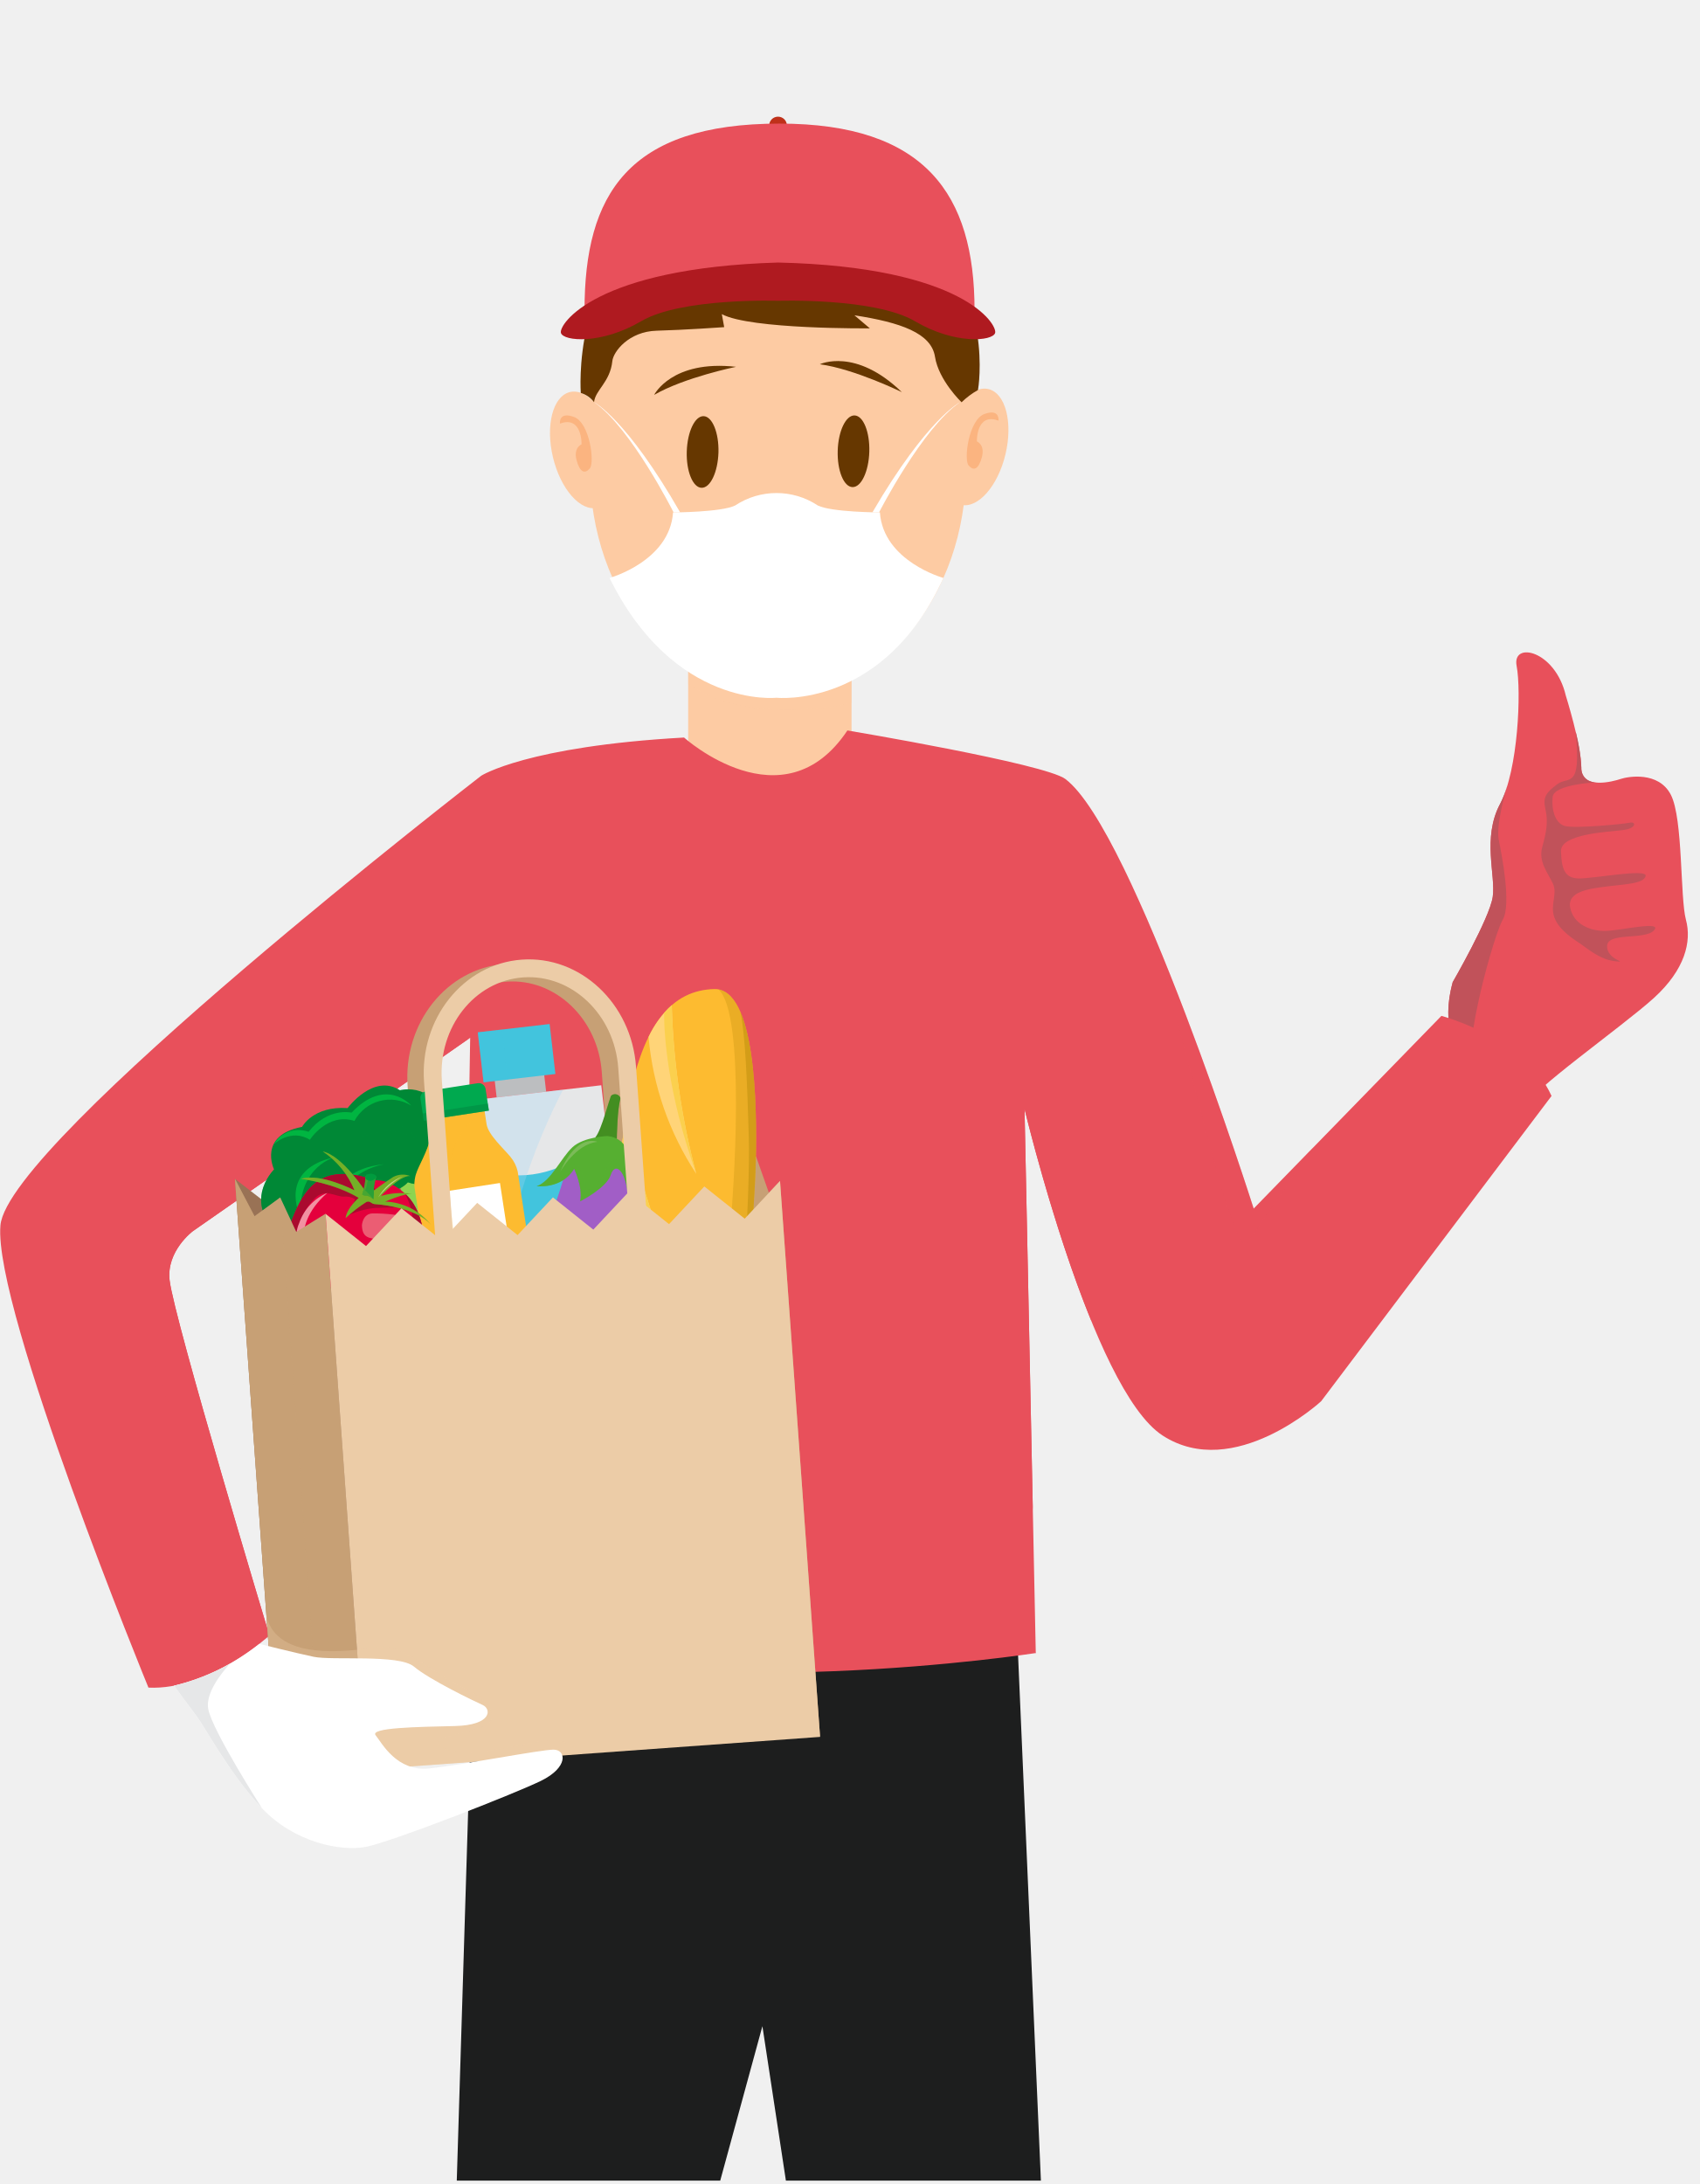
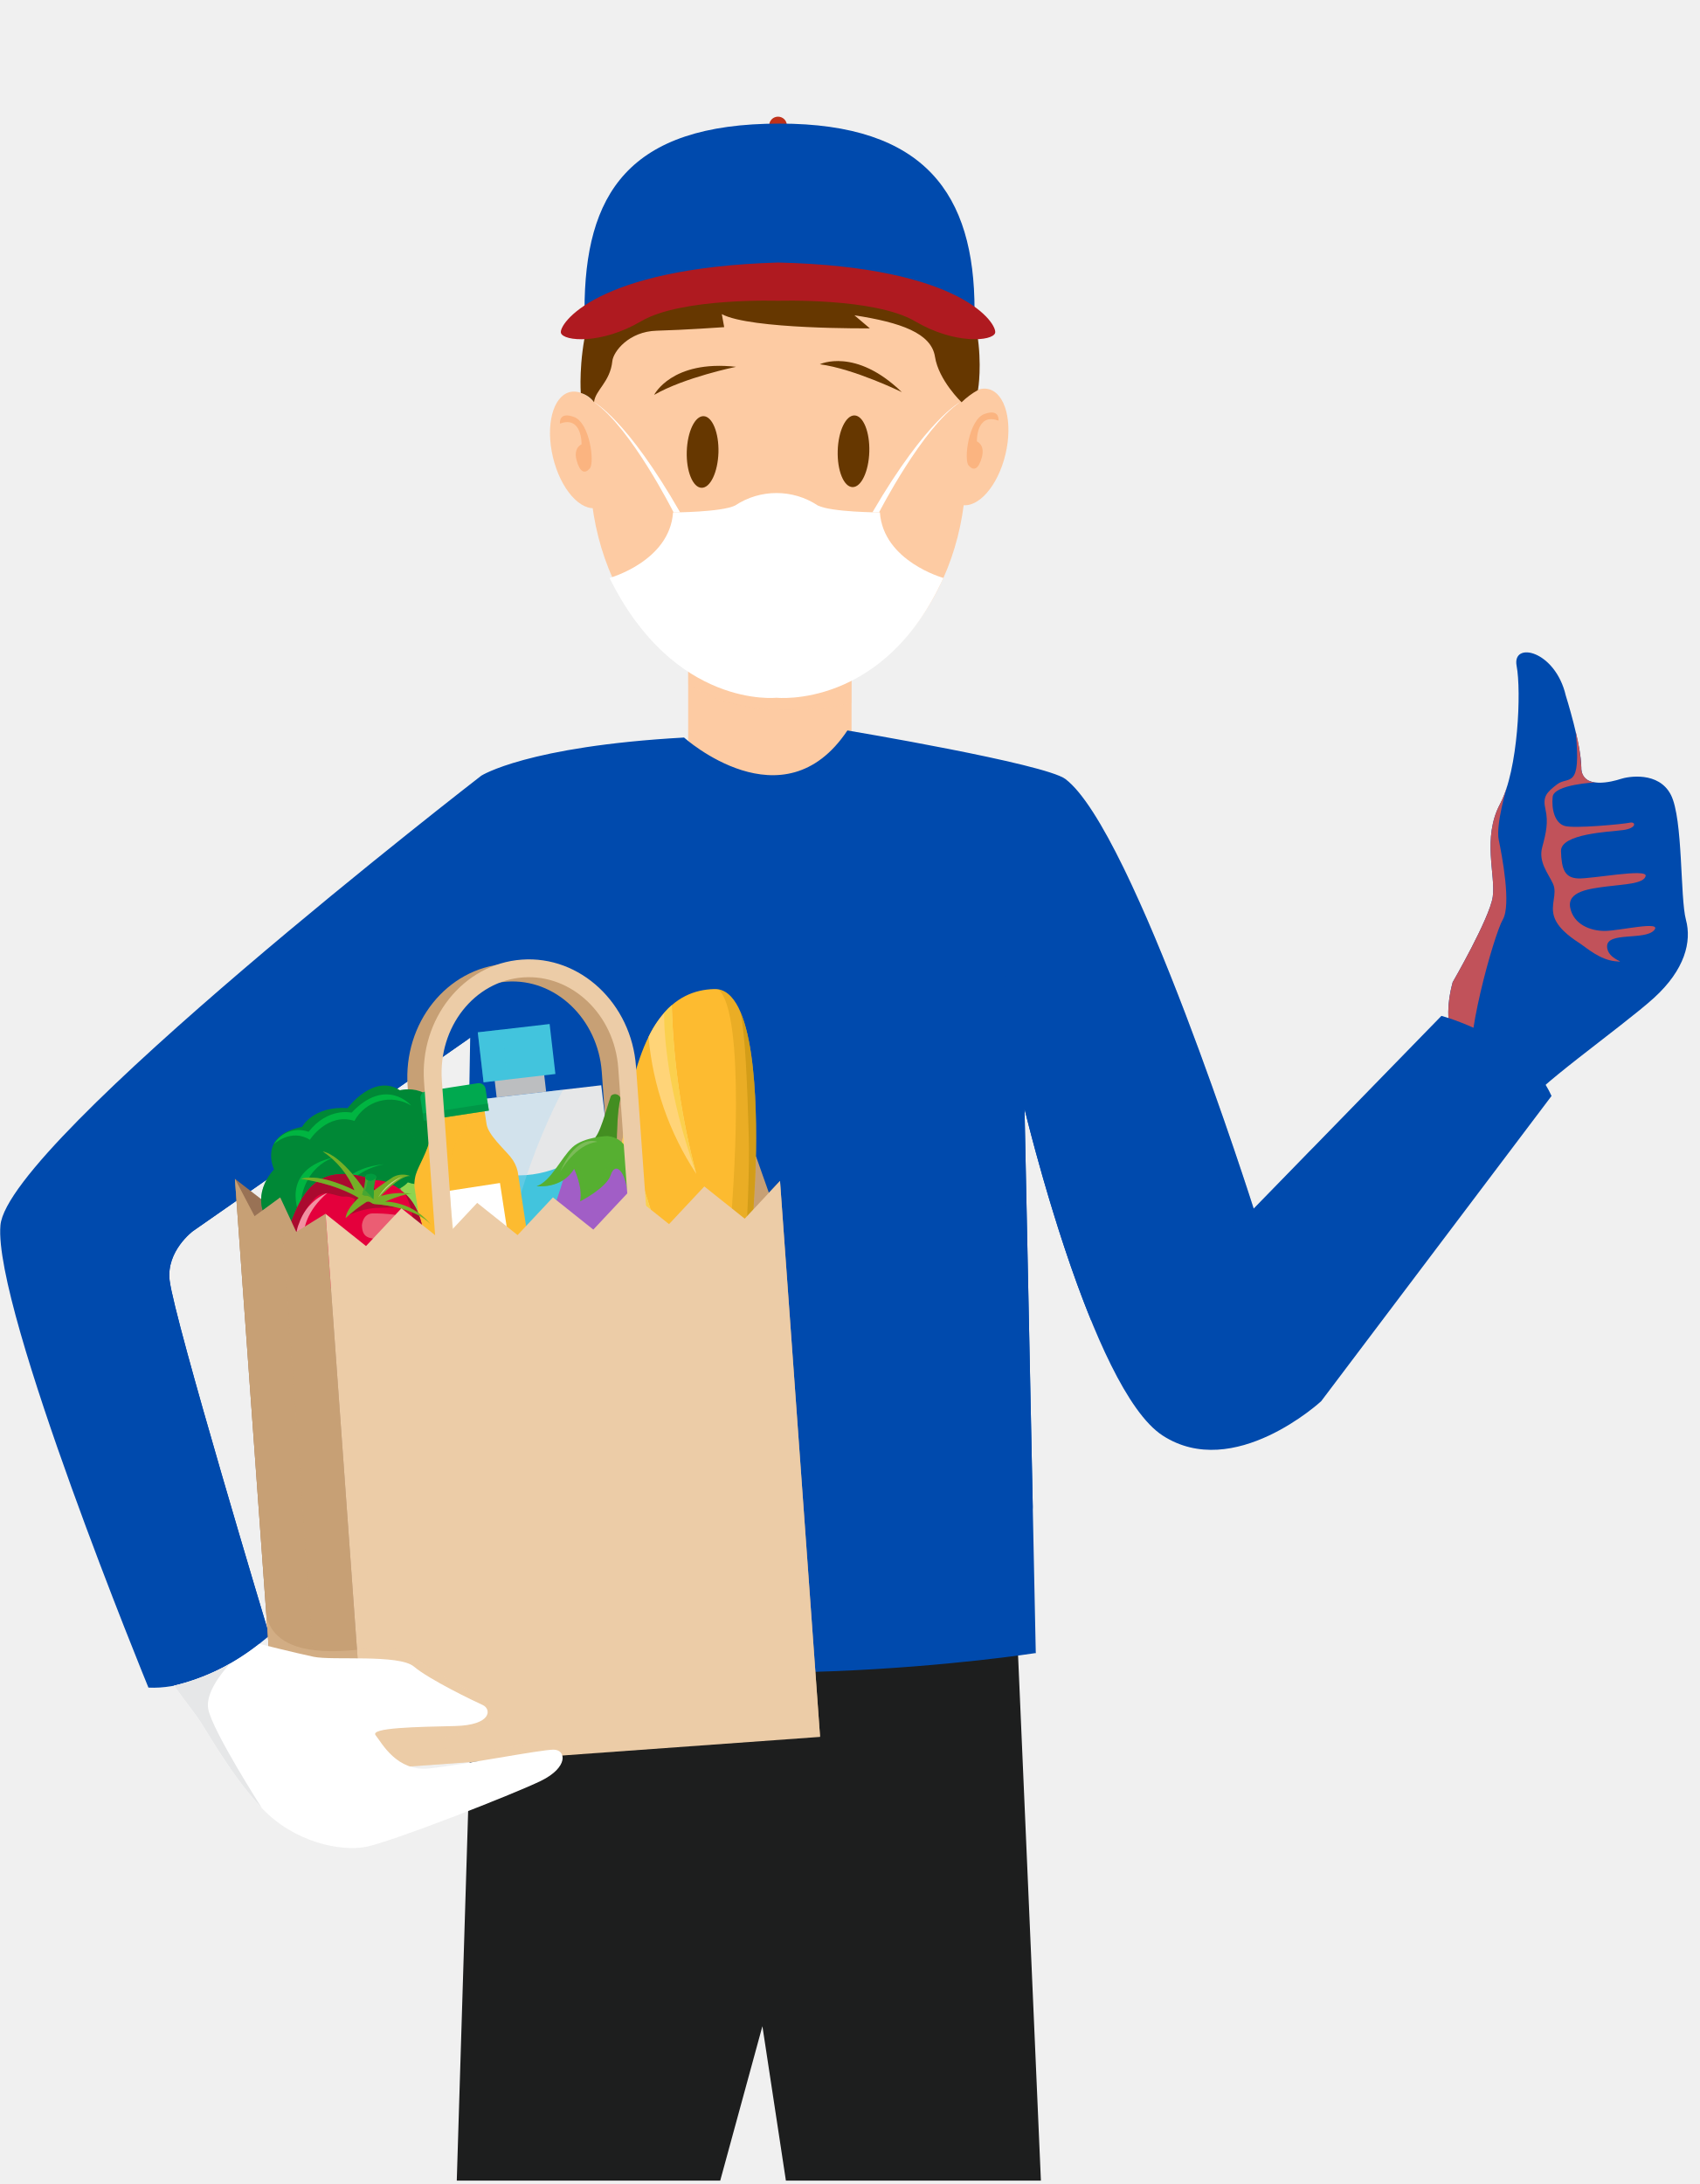
<svg xmlns="http://www.w3.org/2000/svg" xmlns:xlink="http://www.w3.org/1999/xlink" height="338.922" viewBox="0 0 263.744 338.922" width="263.744">
  <clipPath id="a">
    <path d="m0 0h263.744v338.922h-263.744z" />
  </clipPath>
  <linearGradient id="b" gradientUnits="objectBoundingBox" x1="-79.823" x2="-85.076" y1="-45.23" y2="-45.23">
    <stop offset="0" stop-color="#fbd04e" />
    <stop offset=".203" stop-color="#efc148" />
    <stop offset=".589" stop-color="#cf9c3b" />
    <stop offset="1" stop-color="#a96e2a" />
  </linearGradient>
  <linearGradient id="c" x1="-35.812" x2="-38.433" xlink:href="#b" y1="-40.53" y2="-40.53" />
  <linearGradient id="d" x1="-42.417" x2="-43.712" xlink:href="#b" y1="-94.17" y2="-94.17" />
  <g clip-path="url(#a)">
    <path d="m682.476 471.757 3.932 90.462h-39.573l-3.646-23.968-6.546 23.968h-40.884l2.9-94.168z" fill="#1d1e1e" transform="translate(-524.874 -223.82)" />
    <g fill="#fdcba3" transform="translate(106.795 98.303)">
      <path d="m0 0h25.352v24.325h-25.352z" />
      <path d="m647.241 338.3v10.792s-15.75 3.792-25.352-2.915v-7.877z" opacity=".3" transform="translate(-621.889 -338.296)" />
    </g>
    <path d="m606.087 319.543c0 19.617 13.065 35.519 29.181 35.519s29.188-15.9 29.188-35.519c0-31.792-13.07-35.519-29.188-35.519s-29.181 2.253-29.181 35.519z" fill="#fdcba3" transform="translate(-514.538 -246.759)" />
    <path d="m654.648 315.111c1.183 4.96 4.277 8.471 6.918 7.839s3.819-5.162 2.633-10.115-4.278-8.471-6.917-7.84-3.82 5.158-2.634 10.116z" fill="#fdcba3" transform="translate(-568.837 -244.154)" />
    <path d="m657.754 309.482s-.256-1.932 2.19-1.029 3.219 7.077 2.446 7.98-1.544.644-2.06-1.29.775-2.442.775-2.442.127-4.501-3.351-3.219z" fill="#fbb480" transform="translate(-570.857 -243.744)" />
    <path d="m610.249 314.7c-1.184 4.96-4.278 8.471-6.918 7.839s-3.818-5.161-2.632-10.116 4.278-8.471 6.914-7.838 3.82 5.158 2.636 10.115z" fill="#fdcba3" transform="translate(-454.213 -244.204)" />
    <path d="m606.528 309.072s.259-1.93-2.187-1.028-3.22 7.077-2.447 7.979 1.544.644 2.06-1.289-.774-2.443-.774-2.443-.129-4.506 3.348-3.219z" fill="#fbb480" transform="translate(-451.579 -243.794)" />
    <g fill="#663700">
      <path d="m627.673 305.534s-7.337-3.6-12.724-4.328c0 0 5.512-2.663 12.724 4.328z" transform="translate(-487.721 -244.679)" />
      <path d="m650.533 301.52s-8.006 1.639-12.707 4.356c0 0 2.727-5.476 12.707-4.356z" transform="translate(-536.31 -244.597)" />
      <path d="m624.342 313.843c-.093 3.068-1.256 5.531-2.611 5.491s-2.378-2.564-2.293-5.627 1.257-5.533 2.615-5.494 2.376 2.566 2.289 5.63z" transform="translate(-489.437 -243.744)" />
      <path d="m645.172 313.941c-.1 3.071-1.26 5.524-2.626 5.487-1.348-.036-2.388-2.56-2.293-5.629s1.262-5.525 2.61-5.487 2.389 2.559 2.309 5.629z" transform="translate(-533.676 -243.731)" />
      <path d="m663.337 310.005s-3.557-3.4-4.126-7.065-5.329-5.327-12.5-6.432l2.389 2.024s-18.559.184-22.969-2.205l.367 2.021s-6.145.436-10.476.551-6.73 3.249-6.883 4.722c-.339 3.26-2.634 4.468-2.839 6.366a4 4 0 0 0 -2.055-1.431s-1.454-19.212 12.328-26.382c9.042-4.7 29.586-8.268 40.615 1.29 11.127 9.639 8.786 24.24 8.692 24.639a12.322 12.322 0 0 0 -2.543 1.902z" transform="translate(-514.114 -247.579)" />
    </g>
    <path d="m630.8 268.363a1.378 1.378 0 1 0 1.378-1.377 1.379 1.379 0 0 0 -1.378 1.377z" fill="#bf311a" transform="translate(-511.439 -248.882)" />
-     <path d="m665.44 296.893c0-17.978-7.672-28.95-30.267-28.95-23.5 0-30.259 11.009-30.259 28.988.001 0 35.176-6.782 60.526-.038z" fill="#e8505b" transform="translate(-514.204 -248.763)" />
+     <path d="m665.44 296.893c0-17.978-7.672-28.95-30.267-28.95-23.5 0-30.259 11.009-30.259 28.988.001 0 35.176-6.782 60.526-.038z" fill="#004aad" transform="translate(-514.204 -248.763)" />
    <path d="m635.77 287.113c28.817.661 34.079 9.651 33.686 10.933s-6.231 1.834-12.46-1.831-21.226-3.165-21.226-3.165-15-.5-21.231 3.165-12.071 3.113-12.461 1.831 5.261-10.087 33.692-10.933z" fill="#af1a20" transform="translate(-515.027 -246.373)" />
    <path d="m619.068 321.93s7.49-.026 9.632-1.075a11.608 11.608 0 0 1 12.836 0c2.141 1.049 9.631 1.075 9.631 1.075.535 7.592 9.86 10.17 9.86 10.17-9.3 20.4-25.91 18.587-25.91 18.587s-15.849 1.756-25.907-18.587c-.001 0 9.327-2.578 9.858-10.17z" fill="#fff" transform="translate(-514.619 -242.409)" />
    <path d="m657.888 323.493s-6.589-13.124-12.346-17.113c0 0 5.042 2.572 13.356 17.1z" fill="#fff" transform="translate(-553.353 -243.972)" />
    <path d="m607.935 323.493s6.714-13.124 12.583-17.113c0 0-5.14 2.572-13.61 17.1z" fill="#fff" transform="translate(-471.521 -243.972)" />
-     <path d="m518.821 411.167s-15.751-4.013-11.649-19.075c0 0 5.718-9.89 6.215-13.232s-1.673-9.148 1.142-14.436 3.309-17.533 2.566-21.413 6-2.43 7.632 4.611c0 0 2.41 7.644 2.407 11.158s4.962 2.155 6.089 1.775 5.924-1.253 7.819 2.48 1.409 15.976 2.327 19.365-.153 7.749-4.961 12.128-20.025 15.058-19.587 16.639z" fill="#e8505b" transform="translate(-281.735 -239.669)" />
+     <path d="m518.821 411.167s-15.751-4.013-11.649-19.075c0 0 5.718-9.89 6.215-13.232s-1.673-9.148 1.142-14.436 3.309-17.533 2.566-21.413 6-2.43 7.632 4.611c0 0 2.41 7.644 2.407 11.158s4.962 2.155 6.089 1.775 5.924-1.253 7.819 2.48 1.409 15.976 2.327 19.365-.153 7.749-4.961 12.128-20.025 15.058-19.587 16.639z" fill="#004aad" transform="translate(-281.735 -239.669)" />
    <path d="m521.2 385.107c-.072 2.2 3.549 2.6 1.227 2.365s-4.383-2.039-5.29-2.653-3.389-2.114-4.114-4.124.527-3.64-.235-5.276-2.275-3.362-1.658-5.638.957-3.9.509-5.85.078-2.6 1.824-3.925 3.78.978 2.858-8.178a27.535 27.535 0 0 1 .876 5.591 2.164 2.164 0 0 0 2.228 2.29.328.328 0 0 1 -.038.013s-6.437.3-6.638 2.252.353 4.07 1.879 4.509 9.109-.291 10.085-.507 1.122.859-1.031 1.143-9.723.552-9.638 3.283.548 4.139 2.665 4.224 10.77-1.6 10.474-.374-3.4 1.276-6.015 1.618-6.211.725-5.691 3.31 3.131 3.615 5.413 3.592 9.028-1.653 7.585-.087-7.201.215-7.275 2.422z" fill="#c1525a" transform="translate(-271.799 -238.307)" />
    <path d="m539.908 380.064c-1.341 2.285-6.3 19.754-4.655 23.8-2.863-2.945-4.929-7.438-3.119-14.092 0 0 5.718-9.89 6.215-13.232s-1.673-9.148 1.142-14.436a15.877 15.877 0 0 0 1.054-2.631h.008s-1.765 5.821-1.267 8.229 1.971 10.079.622 12.362z" fill="#c1525a" transform="translate(-306.698 -237.354)" />
-     <path d="m631.427 352.779s15.392 13.855 25.353-1.1c0 0 30.646 5.143 33.825 7.536 10.591 7.984 29.223 66.669 29.223 66.669l29.134-29.911s13.1 3.463 17.087 12.429l-35.749 47.37s-13.542 12.5-24.6 5.326-21.436-50.707-21.436-50.707l1.747 84.46s-53.991 8.439-89.305-2.77l1.532-92.714-43.023 30.006s-4.15 3.069-3.621 7.626c.716 6.145 15.484 55.131 15.484 55.131s-9.281 8.535-18.768 8.086c0 0-24.116-58.735-22.969-71.739s74.619-69.777 74.619-69.777 7.114-4.565 31.467-5.921z" fill="#e8505b" transform="translate(-525.273 -238.325)" />
-     <g fill="#e8505b" opacity=".3" transform="translate(174.487 134.931)">
+     <path d="m631.427 352.779s15.392 13.855 25.353-1.1c0 0 30.646 5.143 33.825 7.536 10.591 7.984 29.223 66.669 29.223 66.669l29.134-29.911s13.1 3.463 17.087 12.429l-35.749 47.37s-13.542 12.5-24.6 5.326-21.436-50.707-21.436-50.707l1.747 84.46s-53.991 8.439-89.305-2.77l1.532-92.714-43.023 30.006s-4.15 3.069-3.621 7.626c.716 6.145 15.484 55.131 15.484 55.131s-9.281 8.535-18.768 8.086c0 0-24.116-58.735-22.969-71.739s74.619-69.777 74.619-69.777 7.114-4.565 31.467-5.921z" fill="#004aad" transform="translate(-525.273 -238.325)" />
+     <g fill="#004aad" opacity=".3" transform="translate(174.487 134.931)">
      <path d="m583.528 370.864c.267.551.535 1.118.8 1.686a12.318 12.318 0 0 1 -.8-1.686z" transform="translate(-583.528 -370.864)" />
      <path d="m575.753 422.884 9.188-9.44c-.021.04-7.194 10.386-10.072 14.6-2.643 3.873-10.211-36.22-16.641-52.309 8.866 19.89 17.525 47.149 17.525 47.149z" transform="translate(-555.685 -370.256)" />
    </g>
-     <path d="m590.2 380.5s4.281 14.557 5.983 24.418c1.7 9.838 6.941 34.76 6.96 34.864-6.052-14.8-10.392-32.986-10.392-32.986l1.291 62.3c-1.667-22.533-5.1-54.863-5.242-61.357-.213-9.863 1.4-27.239 1.4-27.239z" fill="#e8505b" transform="translate(-433.759 -234.732)" />
-     <path d="m596.532 478.872v.125l-.068.008c.02-.036.05-.089.068-.133z" fill="#e8505b" transform="translate(-435.797 -222.47)" />
-     <path d="m680.721 448.765c-4.27-14.082-10.4-22.062-2.085-27.7s49.595-26.985 49.595-26.985l-43.024 30.006s-4.15 3.069-3.621 7.626c.716 6.145 15.484 55.131 15.484 55.131s-12.078-23.991-16.349-38.078z" fill="#e8505b" transform="translate(-655.267 -233.039)" />
+     <path d="m590.2 380.5s4.281 14.557 5.983 24.418c1.7 9.838 6.941 34.76 6.96 34.864-6.052-14.8-10.392-32.986-10.392-32.986l1.291 62.3c-1.667-22.533-5.1-54.863-5.242-61.357-.213-9.863 1.4-27.239 1.4-27.239z" fill="#004aad" transform="translate(-433.759 -234.732)" />
+     <path d="m596.532 478.872v.125l-.068.008c.02-.036.05-.089.068-.133z" fill="#004aad" transform="translate(-435.797 -222.47)" />
+     <path d="m680.721 448.765c-4.27-14.082-10.4-22.062-2.085-27.7s49.595-26.985 49.595-26.985l-43.024 30.006s-4.15 3.069-3.621 7.626c.716 6.145 15.484 55.131 15.484 55.131s-12.078-23.991-16.349-38.078z" fill="#004aad" transform="translate(-655.267 -233.039)" />
    <path d="m655.616 428.858a1.381 1.381 0 0 0 1.279-1.479l-1.783-24.711c-.595-8.285 5.061-15.47 12.607-16.014s14.172 5.756 14.768 14.04l1.781 24.712a1.385 1.385 0 0 0 2.763-.2l-1.781-24.706c-.707-9.808-8.662-17.255-17.731-16.6s-15.871 9.166-15.164 18.975l1.78 24.712a1.384 1.384 0 0 0 1.481 1.271z" fill="#c7a075" transform="translate(-589.096 -234.316)" />
    <path d="m709.96 408.887-5.668 5.858-6.454-4.986-5.675 5.862-6.454-4.987-5.674 5.861-6.459-4.986-5.677 5.862-6.456-4.986-5.674 5.86-6.463-4.986-5.681 5.862-6.469-4.986 5.714 79.283 72.8-5.245-.615-8.518-4.639-64.375z" fill="#997255" transform="translate(-600.7 -231.196)" />
    <path d="m631.947 488.17 12.288 12.545-6.216-86.254-1.727 1.84-1.994-5.643-3.1 3.055-4.965-4.826z" fill="#c7a075" transform="translate(-516.97 -231.196)" />
    <path d="m0 0h3.877v7.732h-3.877z" fill="#bcbec0" transform="matrix(-.1151799 -.9933447 .9933447 -.1151799 77.074 170.303)" />
    <path d="m0 0h58.243v24.958h-58.243z" fill="#e6e7e8" transform="matrix(-.1154399 -.9933145 .9933145 -.1154399 75.24 229.15)" />
    <path d="m0 0h7.812v11.226h-7.812z" fill="#42c4dd" transform="matrix(-.115 -.993 .993 -.115 75.044 167.959)" />
    <path d="m0 0h7.811v3.768h-7.811z" fill="#42c4dd" opacity=".3" transform="matrix(-.115 -.993 .993 -.115 75.045 167.958)" />
    <path d="m675.241 407.188s-10.152 12.742-24.792 2.875l5.863 50.5 24.791-2.881z" fill="#42c4dd" transform="translate(-581.076 -231.407)" />
    <path d="m680.908 459.516s-10.488-7.722-12.088-23.386 8.893-34.875 8.893-34.875l-18.866 2.187 6.715 57.855z" fill="#a4d7f4" opacity=".3" transform="translate(-590.326 -232.147)" />
    <path d="m695.595 429.07s-1.207 4.278-7.252 4.735c0 0-4.852-10.023-11.847-9.926l-.413-1.263a12.481 12.481 0 0 1 4.24-.269 20.344 20.344 0 0 0 -3.535-1.681l1.431-2.654s4.423 3.069 5.62 4.77a71.374 71.374 0 0 0 -4.911-5.641l2.013-2.543s4.558 7.153 5.8 8.732c0 0-4.526-7.952-4.632-8.965l.761-.362 1.853 3.615s-1.381-4.01-.783-4.81l.891-.2s.886 5.823 1.67 6.2.71-1.383.71-1.383l-1.143-3.867.759-.936 1.125 1.539 1.034-2.106 2.308 1.984s-5.631 5.837 4.301 15.031z" fill="#8dd450" transform="translate(-624.397 -230.802)" />
    <path d="m676.21 422.61-.127-.386 2.475.232s5.313 1.091 9.722 7.825c0 0 4.573.905 7.029-2.48 0 0-1.207 4.278-7.252 4.735 0 0-4.852-10.023-11.847-9.926z" fill="#8dd450" opacity=".4" transform="translate(-624.111 -229.534)" />
    <path d="m683.39 425.8c-3.8-4.277-4.521-10.5-4.62-11.655l1.034-2.106 2.308 1.984s-4.32 4.483 1.279 11.773z" fill="#8dd450" opacity=".4" transform="translate(-615.214 -230.802)" />
    <path d="m681.946 416.824 7.418 9.848-6.979-11.282z" fill="#8dd450" opacity=".4" transform="translate(-624.76 -230.385)" />
    <path d="m684.4 419.081s5.046 3.417 6.7 5.881c0 0-5.092-5.089-7.3-5.17z" fill="#8dd450" opacity=".4" transform="translate(-628.577 -229.925)" />
    <path d="m693.927 416.867s-1.576 5.749-4.505 7c0 0 1.212 3.562-1.868 5.43-3.048 1.842-4.133-.291-4.133-.291s-4.366-.755-5.723-2.691c-2.146-3.06-1.357-5.288-1.357-5.288s-2.154-3.355 1.348-7.339c0 0-2.547-5.276 4.349-6.594 0 0 1.7-3.275 7.068-2.916 0 0 3.99-5.424 8.115-2.773 0 0 6.028-1.621 6.8 6.082a4.6 4.6 0 0 1 2.619 5.578c-.9 4.032-2.972 2.779-4.719 1.624 0 0-.584 2.03-3.466 1a4.313 4.313 0 0 1 -4.528 1.178z" fill="#008836" transform="translate(-635.161 -232.219)" />
    <path d="m681.114 427.634s-3.618-.63-5.286-2.2c2.92 2.157 5.291 1.016 5.291 1.016a2.688 2.688 0 0 0 3.918.551c2.462-1.672.76-4.411.76-4.411 6.585-3.211 4.646-7.987 4.646-7.987 4.621 1.157 4.662-1.458 4.662-1.458 2.9 1.122 3.889-.7 3.889-.7 3.661 2.074 5.343-.749 5.343-.749-.9 4.032-2.972 2.779-4.719 1.624 0 0-.584 2.03-3.466 1a4.313 4.313 0 0 1 -4.532 1.181s-1.576 5.749-4.505 7c0 0 1.212 3.562-1.868 5.43-3.047 1.836-4.133-.297-4.133-.297z" fill="#008836" opacity=".5" transform="translate(-632.854 -230.846)" />
    <path d="m703.975 403.63s-3.856-4.549-9.248 1.1c0 0-3.671-.873-6.673 2.979a4.476 4.476 0 0 0 -5.4 1.93s2.632-2.524 5.6-.7c0 0 2.735-4.266 6.917-2.925a6.286 6.286 0 0 1 8.804-2.384z" fill="#00b541" transform="translate(-640.167 -232.067)" />
    <path d="m699.3 410.518s-5.805 1.26-5.564 9.209c0 0-3.636-7.298 5.564-9.209z" fill="#00b541" transform="translate(-647.16 -230.992)" />
    <path d="m693.922 411.539a10.446 10.446 0 0 0 -7.512 5.753s-.025-5.006 7.512-5.753z" fill="#00b541" transform="translate(-634.339 -230.865)" />
    <path d="m691.927 422.88a10.212 10.212 0 0 0 7.16-5.44s-.017 4.619-7.16 5.44z" fill="#008836" opacity=".5" transform="translate(-645.708 -230.129)" />
    <path d="m682.524 410.3a5.417 5.417 0 0 0 -5.65-3.678s3.959-2.529 5.65 3.678z" fill="#008836" opacity=".5" transform="translate(-612.217 -231.541)" />
    <path d="m690.7 409.688s-3.572-4.655-10.059-1.494c.003.001 4.359-6.057 10.059 1.494z" fill="#008836" opacity=".5" transform="translate(-624.635 -231.568)" />
    <path d="m703.183 420.528a5.266 5.266 0 0 0 .422 4.621 2.918 2.918 0 0 1 -.226-.276c-2.146-3.06-1.357-5.288-1.357-5.288s-2.154-3.355 1.348-7.339c0 0-2.74 4.969-.187 8.282z" fill="#008836" opacity=".5" transform="translate(-660.842 -230.777)" />
    <path d="m668.5 448.8-4.988-32.531a5.327 5.327 0 0 1 .395-2.53c.563-1.436 2.264-4.278 2.01-5.924s-.622-4.062-.622-4.062l4.387-.675 4.387-.673s.372 2.416.622 4.063 2.725 3.85 3.694 5.049a5.385 5.385 0 0 1 1.137 2.293l4.988 32.536a1.491 1.491 0 0 1 -1.294 1.823l-6.465 1-6.468.992a1.5 1.5 0 0 1 -1.783-1.361z" fill="#fdbb30" transform="translate(-599.179 -232.003)" />
    <path d="m0 0h26.819v10.223h-26.819z" fill="#fff" transform="matrix(-.1516921 -.9884278 .9884278 -.1516921 71.552 211.641)" />
    <path d="m672.2 450.155a1.5 1.5 0 0 1 -1.784-1.357l-4.988-32.531a5.327 5.327 0 0 1 .395-2.53c.563-1.436 2.264-4.278 2.01-5.924s-.622-4.062-.622-4.062l4.387-.675 4.387-.673s.143.941.315 2.047c-6.589 4.587-6.3 9.342-3.9 24.962 2.307 15.055 11.9 18.888 11.9 18.888l-5.636.866z" fill="#fdbb30" opacity=".3" transform="translate(-601.091 -232.003)" />
    <path d="m682.561 404.607-.515-3.369a1.06 1.06 0 0 0 -1.2-.881l-8.024 1.237a1.046 1.046 0 0 0 -.878 1.193l.517 3.366z" fill="#00a94f" transform="translate(-606.692 -232.259)" />
    <path d="m0 0h1.111v10.221h-1.111z" fill="#00853f" opacity=".5" transform="matrix(-.1513126 -.988486 .988486 -.1513126 65.766 173.894)" />
    <path d="m637.581 447.148s1.62 7.836 6.628 11.542 9.926.006 10.52-11.486 1.961-24.2 2.18-33.061-.04-26.938-6.428-26.779-11.531 5.046-13.816 20.422-2.265 25.13.916 39.362z" fill="#fdbb30" transform="translate(-539.623 -233.878)" />
    <path d="m646.912 389.6a113.5 113.5 0 0 0 3.807 26.167 45.914 45.914 0 0 1 -7.411-21.255 15.483 15.483 0 0 1 3.604-4.912z" fill="#ffd478" transform="translate(-542.662 -233.599)" />
    <path d="m643.551 420.1a142.812 142.812 0 0 1 1.509-14.58s4.96 20.759 10.744 29.744a30.375 30.375 0 0 1 -12.253-15.164z" fill="#ffd478" transform="translate(-548.02 -231.615)" />
    <path d="m644.836 430.578c.229.57 3.985 9.745 10.323 13.115a14.725 14.725 0 0 1 -8.635-3.12c-.758-3.547-1.317-6.826-1.688-9.995z" fill="#ffd478" transform="translate(-548.82 -228.491)" />
    <path d="m640.589 458.685c-2.8-2.072-4.538-5.437-5.53-7.993s5.214 5.541 8.211 2.87 4.893-17.884 5.805-26.4 2.667-36.026-1.581-39.753c5.771 1.027 6 18.168 5.791 26.727-.218 8.863-1.583 21.572-2.18 33.061s-5.513 15.191-10.516 11.488z" fill="#bb8d0b" opacity=".3" transform="translate(-536.004 -233.872)" />
    <path d="m635.059 452.679s7.391 6.462 11.229-.422 5.1-33.9 4.855-42.345-.538-15.815-1.289-19.355v-.022c2.443 5.686 2.535 16.836 2.375 23.214-.218 8.863-1.583 21.572-2.18 33.061s-5.519 15.19-10.522 11.49a15.9 15.9 0 0 1 -4.468-5.621z" fill="#bb8d0b" opacity=".5" transform="translate(-534.942 -233.483)" />
    <path d="m644.5 389.6a113.5 113.5 0 0 0 3.807 26.167c-4.582-12.805-5-21.976-5-24.968a11.771 11.771 0 0 1 1.193-1.199z" fill="url(#b)" transform="translate(-540.25 -233.599)" />
    <path d="m643.551 410.771c.2-1.687.436-3.422.706-5.248 0 0 4.96 20.759 10.744 29.744-6.842-8.509-11.43-24.429-11.45-24.496z" fill="url(#c)" transform="translate(-547.217 -231.615)" />
    <path d="m645.5 435.164c-.262-1.566-.487-3.089-.659-4.586.229.57 3.985 9.745 10.323 13.115a22.966 22.966 0 0 1 -9.664-8.529z" fill="url(#d)" transform="translate(-548.82 -228.491)" />
    <path d="m656.284 402.061c-.287.153-1.477 5.384-2.528 6.536 0 0 2.345.786 3.366.184 0 0 .078-4.9.584-6.255a.9.9 0 0 0 -1.422-.465z" fill="#438e21" transform="translate(-561.399 -232.068)" />
    <path d="m653.913 402.061a.774.774 0 0 0 -.157.308.92.92 0 0 1 .809.647 30.857 30.857 0 0 0 -.573 5.979 1.857 1.857 0 0 0 .759-.213s.078-4.9.584-6.255a.9.9 0 0 0 -1.422-.466z" fill="#438e21" opacity=".4" transform="translate(-559.028 -232.068)" />
    <path d="m677.067 408.935s-4.635.22-5.345 3.372-3.729 13.77-10.155 18.394-11.971 9.437-7.072 16.154 15.574 1.975 19.879-4.7 7.821-23.864 6.855-28.865-1.403-4.99-4.162-4.355z" fill="#a15ec6" transform="translate(-583.809 -231.225)" />
    <path d="m677.062 408.935s-4.635.22-5.345 3.372-3.729 13.77-10.155 18.394c-6.3 4.539-11.746 9.251-7.344 15.768-.117-.36-1.988-6.142 2.539-9.9 4.673-3.888 12.9-10.054 13.5-13.206a4.851 4.851 0 0 1 4.855-4.154c1.569.135 4.645 3.93 3.269 8.992-1.157 4.281-5.183 14.942-11.965 19.808 1.224-.477 2.565-.994 3.918-1.513a18 18 0 0 0 4.034-4.332c4.3-6.675 7.821-23.864 6.855-28.865s-1.402-4.999-4.161-4.364z" fill="#a15ec6" opacity=".4" transform="translate(-583.804 -231.226)" />
    <path d="m667.5 443.653s-1.92-2.6-.184-4.874 2.831-2.709 4.068-4.386 5.423-6.451 5.183-4.165-3.121 7.018-3.964 8.808-4.194 7.315-5.103 4.617z" fill="#b67ddb" transform="translate(-594.701 -228.611)" />
    <path d="m660.062 446.825s8.812-2.877 15.254-16.856c0 0-6.991 20.325-15.254 16.856z" fill="#a15ec6" opacity=".4" transform="translate(-586.101 -228.567)" />
    <path d="m663.263 407.647s-3.669.106-5.431 1.731-3.378 5.34-5.568 6.044c0 0 3.908.516 5.823-2.695 0 0 1.379 2.81.938 5.041 0 0 4.094-2.077 4.733-4.086s2.35-1.03 2.747 3.638c0 0 2.288-9.134-3.242-9.673z" fill="#56af31" transform="translate(-568.99 -231.35)" />
    <path d="m658.09 412.518s1.379 2.81.938 5.041c0 0 4.094-2.077 4.732-4.086s2.351-1.03 2.747 3.638c0 0 1.237-4.959-.318-7.785.22 1.118.125 2.412-.563 2.03a1.741 1.741 0 0 0 -2.579 1.207c-.183 1.551-3.114 3.5-3.114 3.5.319-1.179-1.523-4.676-1.523-4.676-1.333 3.291-6.144 3.825-6.144 3.825s3.908.517 5.824-2.694z" fill="#56af31" opacity=".4" transform="translate(-568.992 -231.14)" />
    <path d="m656.957 413.067s2.411-4.287 5.748-4.6c0 .002-3.135-1.451-5.748 4.6z" fill="#7bbb58" transform="translate(-569.998 -231.266)" />
    <path d="m694.122 413.843a5.4 5.4 0 0 1 1.777.233 8.641 8.641 0 0 1 4.653 4.032c1.442 2.851 2.078 7.19-.62 10.486s-7.953 4.34-12.142 2.552-8.277-6.476-6.4-11.279 4.579-8.903 12.732-6.024z" fill="#e4003c" transform="translate(-636.036 -230.696)" />
    <path d="m696.432 413.406 3.091 3.751 1.812.921s-1.609 0-3.475.081a12.4 12.4 0 0 0 -3.98 1.1l.954-2.478a2.958 2.958 0 0 0 -1.783-.391c-1.144.062-2.853-1.325-4.457.24a9.47 9.47 0 0 0 -1.454 11.455c-2.066-2.234-3.238-5.2-2.061-8.214 1.765-4.529 4.267-8.419 11.353-6.465z" fill="#aa0a2f" transform="translate(-639.727 -230.696)" />
    <path d="m694.416 424.355a10.31 10.31 0 0 0 -.566-8.82 7.674 7.674 0 0 1 1.708 2.243c1.442 2.851 2.078 7.19-.62 10.486s-7.953 4.34-12.142 2.552a12.268 12.268 0 0 1 -1.878-1c6.646 1.707 11.631-.284 13.498-5.461z" fill="#aa0a2f" transform="translate(-631.043 -230.366)" />
    <path d="m698.993 415.486a7.815 7.815 0 0 0 -4.359 4.661 5.032 5.032 0 0 0 1.42 6c.578.48-3.554-5.001 2.939-10.661z" fill="#f191a1" transform="translate(-648.191 -230.372)" />
    <path d="m684.189 420.177s.089-1.795 1.641-1.855a24.278 24.278 0 0 1 3.19.177c.9.046 1.265.8 1.007 1.717a2.831 2.831 0 0 1 -3 2.138c-1.821-.154-2.768-.267-2.838-2.177z" fill="#eb5d73" transform="translate(-628.026 -230.02)" />
    <path d="m691.507 417.959s6.057.327 8.58 3.2a9.479 9.479 0 0 0 -7.1-3.608s2.949-1.292 4.192-1.215a11.754 11.754 0 0 0 -4.867.337s2.995-3.233 4.541-3.089a3.181 3.181 0 0 0 -2.632.145c-1.166.74-3.312 2.3-3.338 2.365a4.616 4.616 0 0 1 -.954-.1s-3.554-5.559-6.653-6.232a13.358 13.358 0 0 1 4.938 6.05s-5.264-2.741-8.307-1.79c0 0 5.378.7 8.949 2.956 0 0-1.826 1.552-2.033 3.129a21.861 21.861 0 0 1 3.274-2.523c.66-.178.632.351 1.41.375z" fill="#74af27" transform="translate(-633.196 -231.086)" />
    <path d="m689.659 413.274a10.092 10.092 0 0 0 -.379 2.017 10.834 10.834 0 0 1 -.056 1.5s-.7-.6-1.146-.571a.861.861 0 0 1 -.615-.191 10.852 10.852 0 0 0 .537-2.829 2.761 2.761 0 0 1 1.659.074z" fill="#29a038" transform="translate(-631.26 -230.669)" />
    <g fill="#74af27" opacity=".5" transform="translate(53.631 186.155)">
      <path d="m679.912 419.871.02.024c-.004-.009-.018-.018-.02-.024z" transform="translate(-666.673 -415.981)" />
      <path d="m685.4 416.7c.166.318.674.225.674.225a11.581 11.581 0 0 1 6.98 2.426c-2.848-1.976-7.477-2.226-7.477-2.226-.778-.024-.75-.552-1.406-.377a21.858 21.858 0 0 0 -3.274 2.523 9.892 9.892 0 0 1 2.878-2.712c.514-.246 1.45-.176 1.625.141z" transform="translate(-680.893 -416.412)" />
    </g>
    <path d="m693.26 409.761c5.354 2.877 5.583 7.151 5.583 7.151s-.052-.007-.144-.022a26.32 26.32 0 0 0 -8.807-2.869c3.042-.95 8.307 1.79 8.307 1.79a13.358 13.358 0 0 0 -4.939-6.05z" fill="#74af27" opacity=".4" transform="translate(-643.176 -231.086)" />
    <path d="m687.624 413.2a12.935 12.935 0 0 0 -3.8 3.278 7.547 7.547 0 0 1 3.8-3.278z" fill="#c0d886" transform="translate(-625.137 -230.657)" />
    <path d="m688.465 416.224a.861.861 0 0 1 -.615-.191 10.849 10.849 0 0 0 .535-2.83 3.019 3.019 0 0 1 .922-.093 2.107 2.107 0 0 0 -.722 1.4c-.2 1.064-.488.724-.034 1.092a8.276 8.276 0 0 1 1.059 1.191s-.694-.602-1.145-.569z" fill="#74af27" opacity=".4" transform="translate(-631.648 -230.669)" />
    <path d="m687.6 413a2.247 2.247 0 0 1 .749-.162c.3.016.8.181.811.466s-.557.576-.8.628-1.252-.075-.76-.932z" fill="#009b3e" transform="translate(-630.756 -230.702)" />
    <path d="m687.622 412.994a2.293 2.293 0 0 1 .241-.08c-.191.64.637.743.86.7a1.673 1.673 0 0 0 .428-.186 1.366 1.366 0 0 1 -.774.5c-.248.053-1.242-.081-.755-.934z" fill="#009b3e" opacity=".4" transform="translate(-630.783 -230.693)" />
    <path d="m653.349 428.27a1.383 1.383 0 0 0 1.282-1.478l-1.78-24.713c-.6-8.285 5.055-15.469 12.6-16.013s14.174 5.755 14.77 14.039l1.779 24.714a1.384 1.384 0 1 0 2.761-.2l-1.781-24.712c-.706-9.807-8.66-17.258-17.73-16.6s-15.871 9.168-15.165 18.975l1.781 24.712a1.383 1.383 0 0 0 1.483 1.276z" fill="#eccca7" transform="translate(-584.279 -234.388)" />
    <path d="m709.222 505.217-6.216-86.256-4.551 2.819-2.487-5.338-3.987 2.916-3.044-5.808 5.959 82.68z" fill="#c7a075" transform="translate(-652.479 -230.614)" />
    <path d="m688.936 487.99 6.224-8.325 8.1 17.311z" fill="#c7a075" opacity=".2" transform="translate(-646.52 -222.373)" />
    <path d="m708.323 487.906-5.152-71.464-3.987 2.916-3.044-5.808 5.959 82.68z" fill="#c7a075" opacity=".4" transform="translate(-659.683 -230.614)" />
    <path d="m696.752 413.843-5.479 5.851-6.267-5-5.477 5.848-6.263-5-5.488 5.85-6.267-5-5.485 5.849-6.268-5-5.484 5.851-6.273-5-5.494 5.852-6.276-5 6.216 86.256 70.521-5.084z" fill="#eccca7" transform="translate(-575.705 -230.577)" />
    <path d="m686.684 494.3c3.392 2.1 13.242-.968 16.472-1.13a5.867 5.867 0 0 1 4.888 2.128l-33.431 2.411-14.326-8.987-1.076-14.938c1.753 8.384 16.783 4.771 18.27 4.854 2.907.161 8.074 3.874 9.689 5.006s7.59 2.9 6.944 6.3c-.423 2.206-10.821 2.256-7.43 4.356z" fill="#eccca7" opacity=".3" transform="translate(-617.87 -223.105)" />
    <path d="m674.985 477.719s5.524 1.391 8.44 2.005 13.251-.445 15.568 1.527 9.3 5.352 10.65 5.949 1.525 3.132-4.32 3.268-13.244.252-12.285 1.434 3.254 5.678 8.322 5.149 17.369-2.941 19.311-2.917 2.309 2.753-2 4.85-23.274 9.5-27.178 10.24-11.1-.7-16.107-6.013-8.832-12.556-10.172-14.321-3.47-4.684-3.47-4.684a33.925 33.925 0 0 0 13.241-6.487z" fill="#fff" transform="translate(-634.743 -222.615)" />
    <path d="m703.246 483.865a33.03 33.03 0 0 0 8.683-3.42c-1.422 1.566-3.831 4.632-3.372 7.05.648 3.393 8.33 15.375 8.33 15.375-5.013-5.311-8.832-12.556-10.173-14.321s-3.468-4.684-3.468-4.684z" fill="#e6e7e8" transform="translate(-676.239 -222.275)" />
  </g>
</svg>
